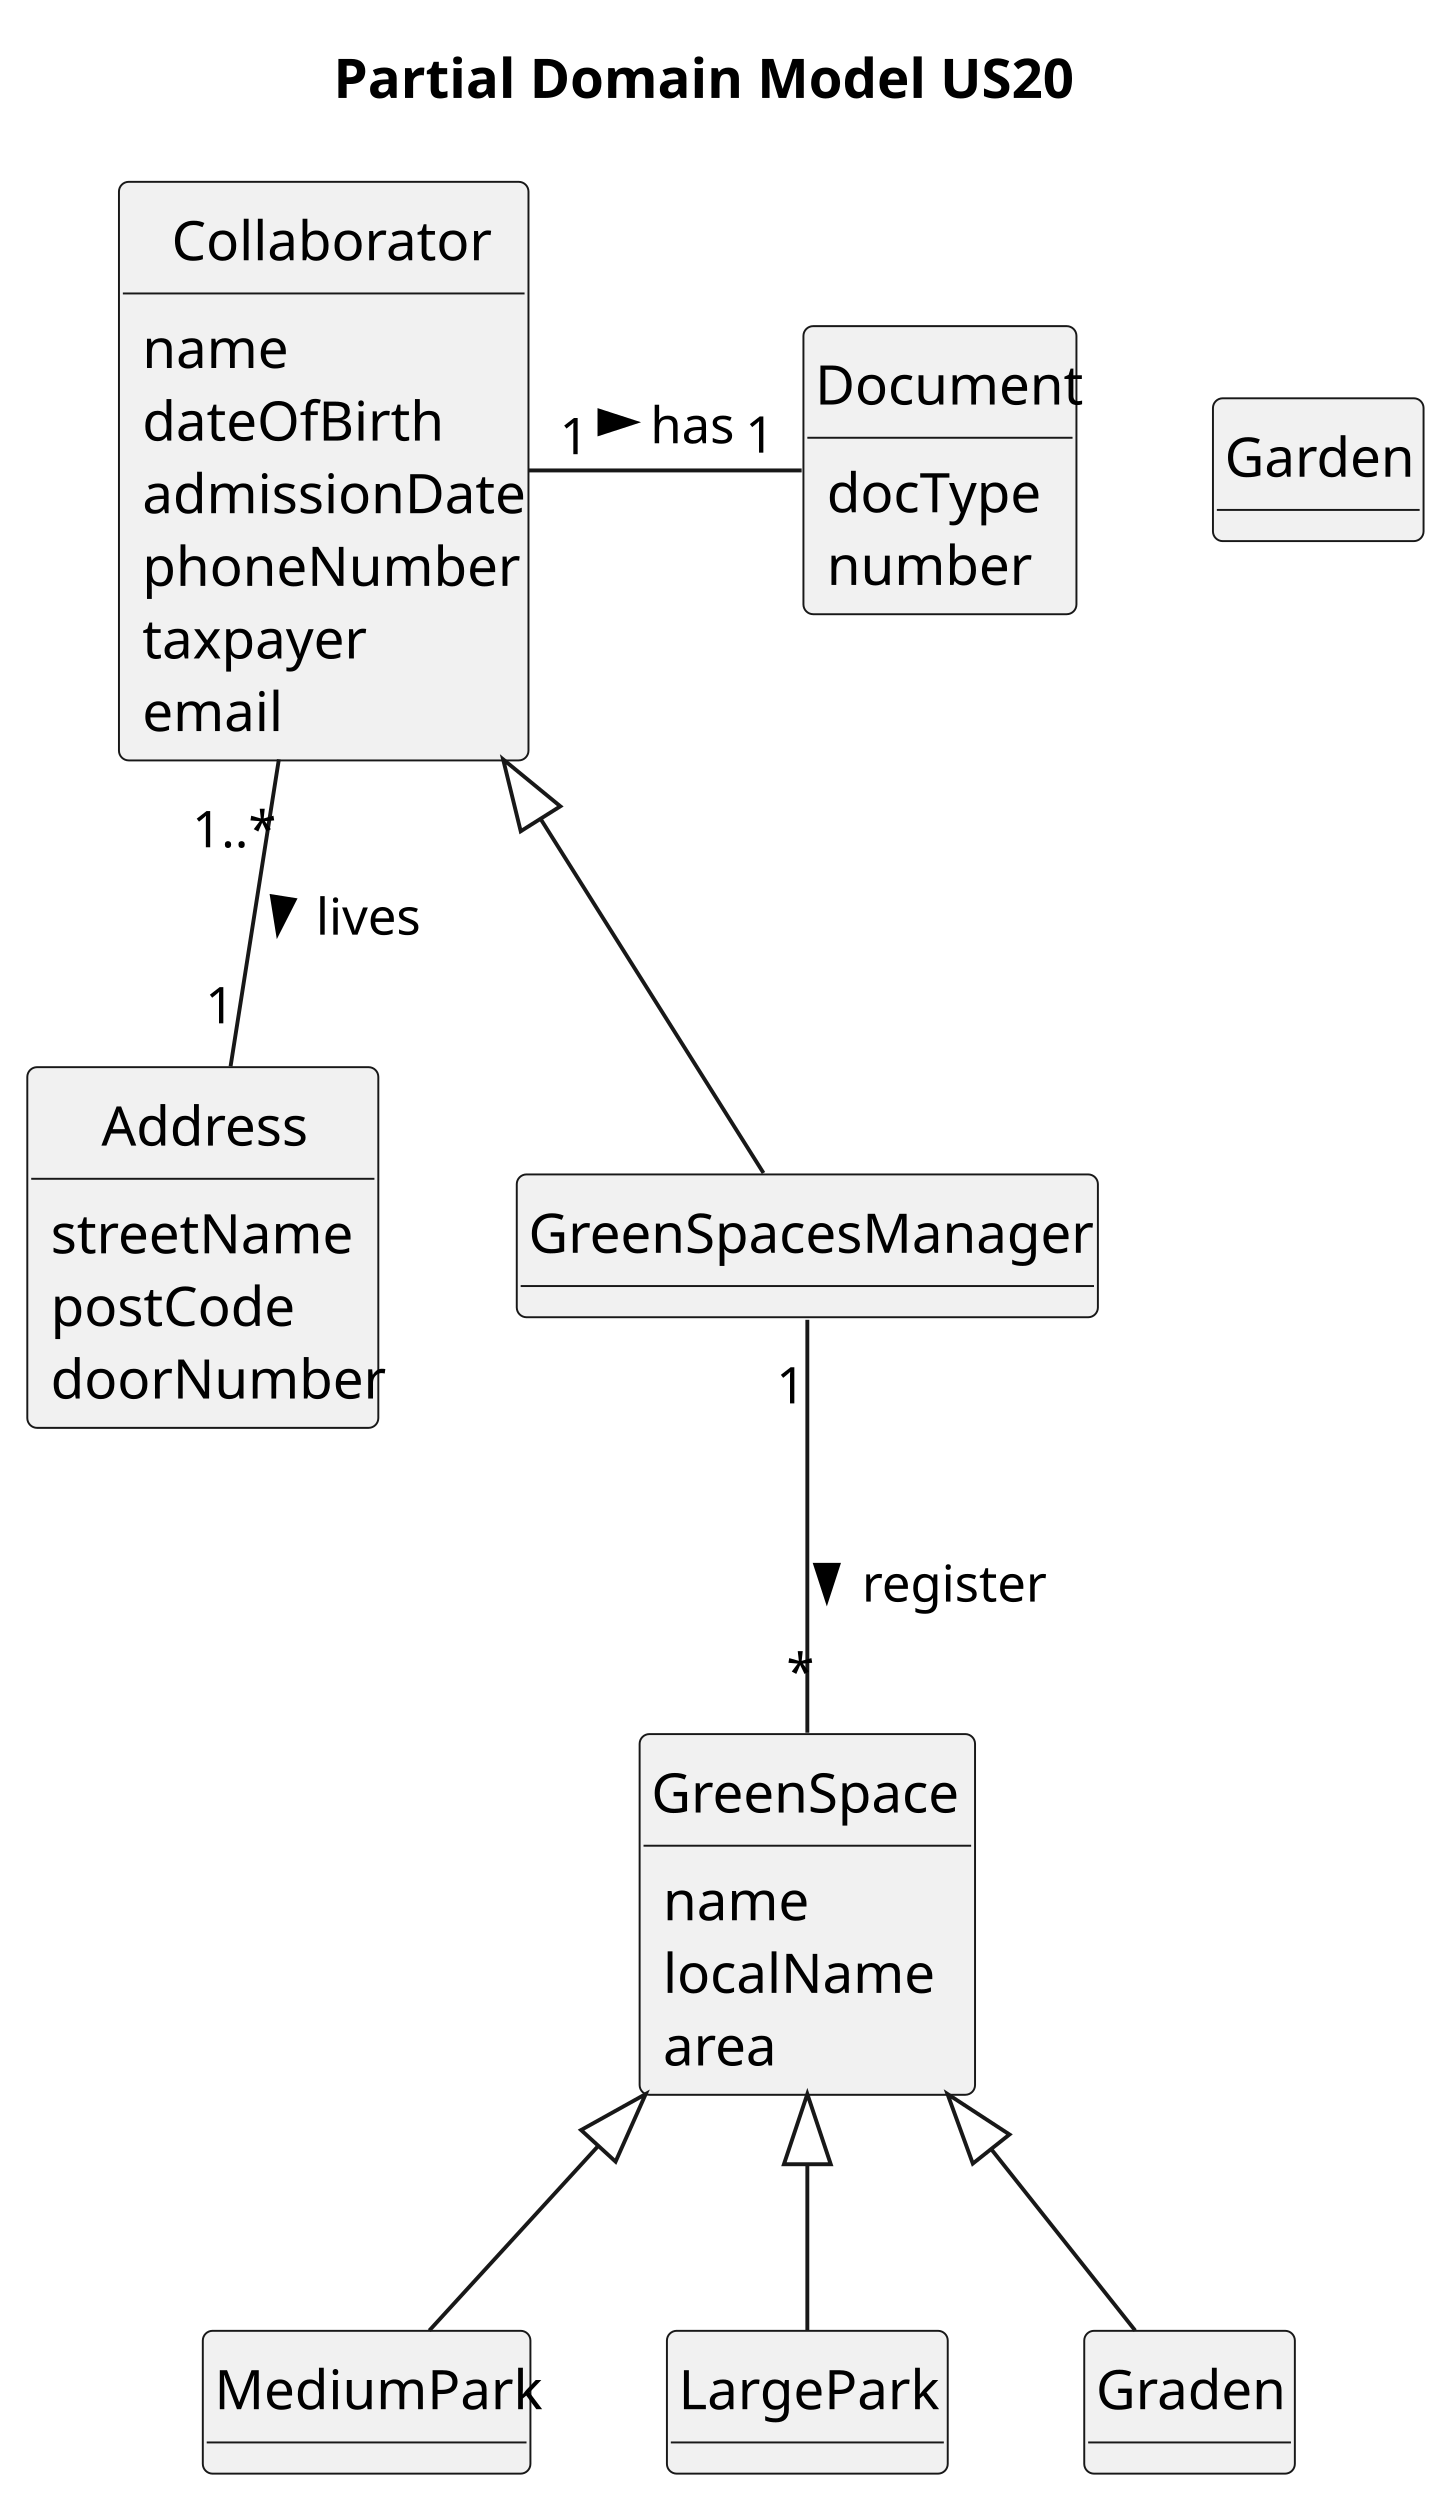
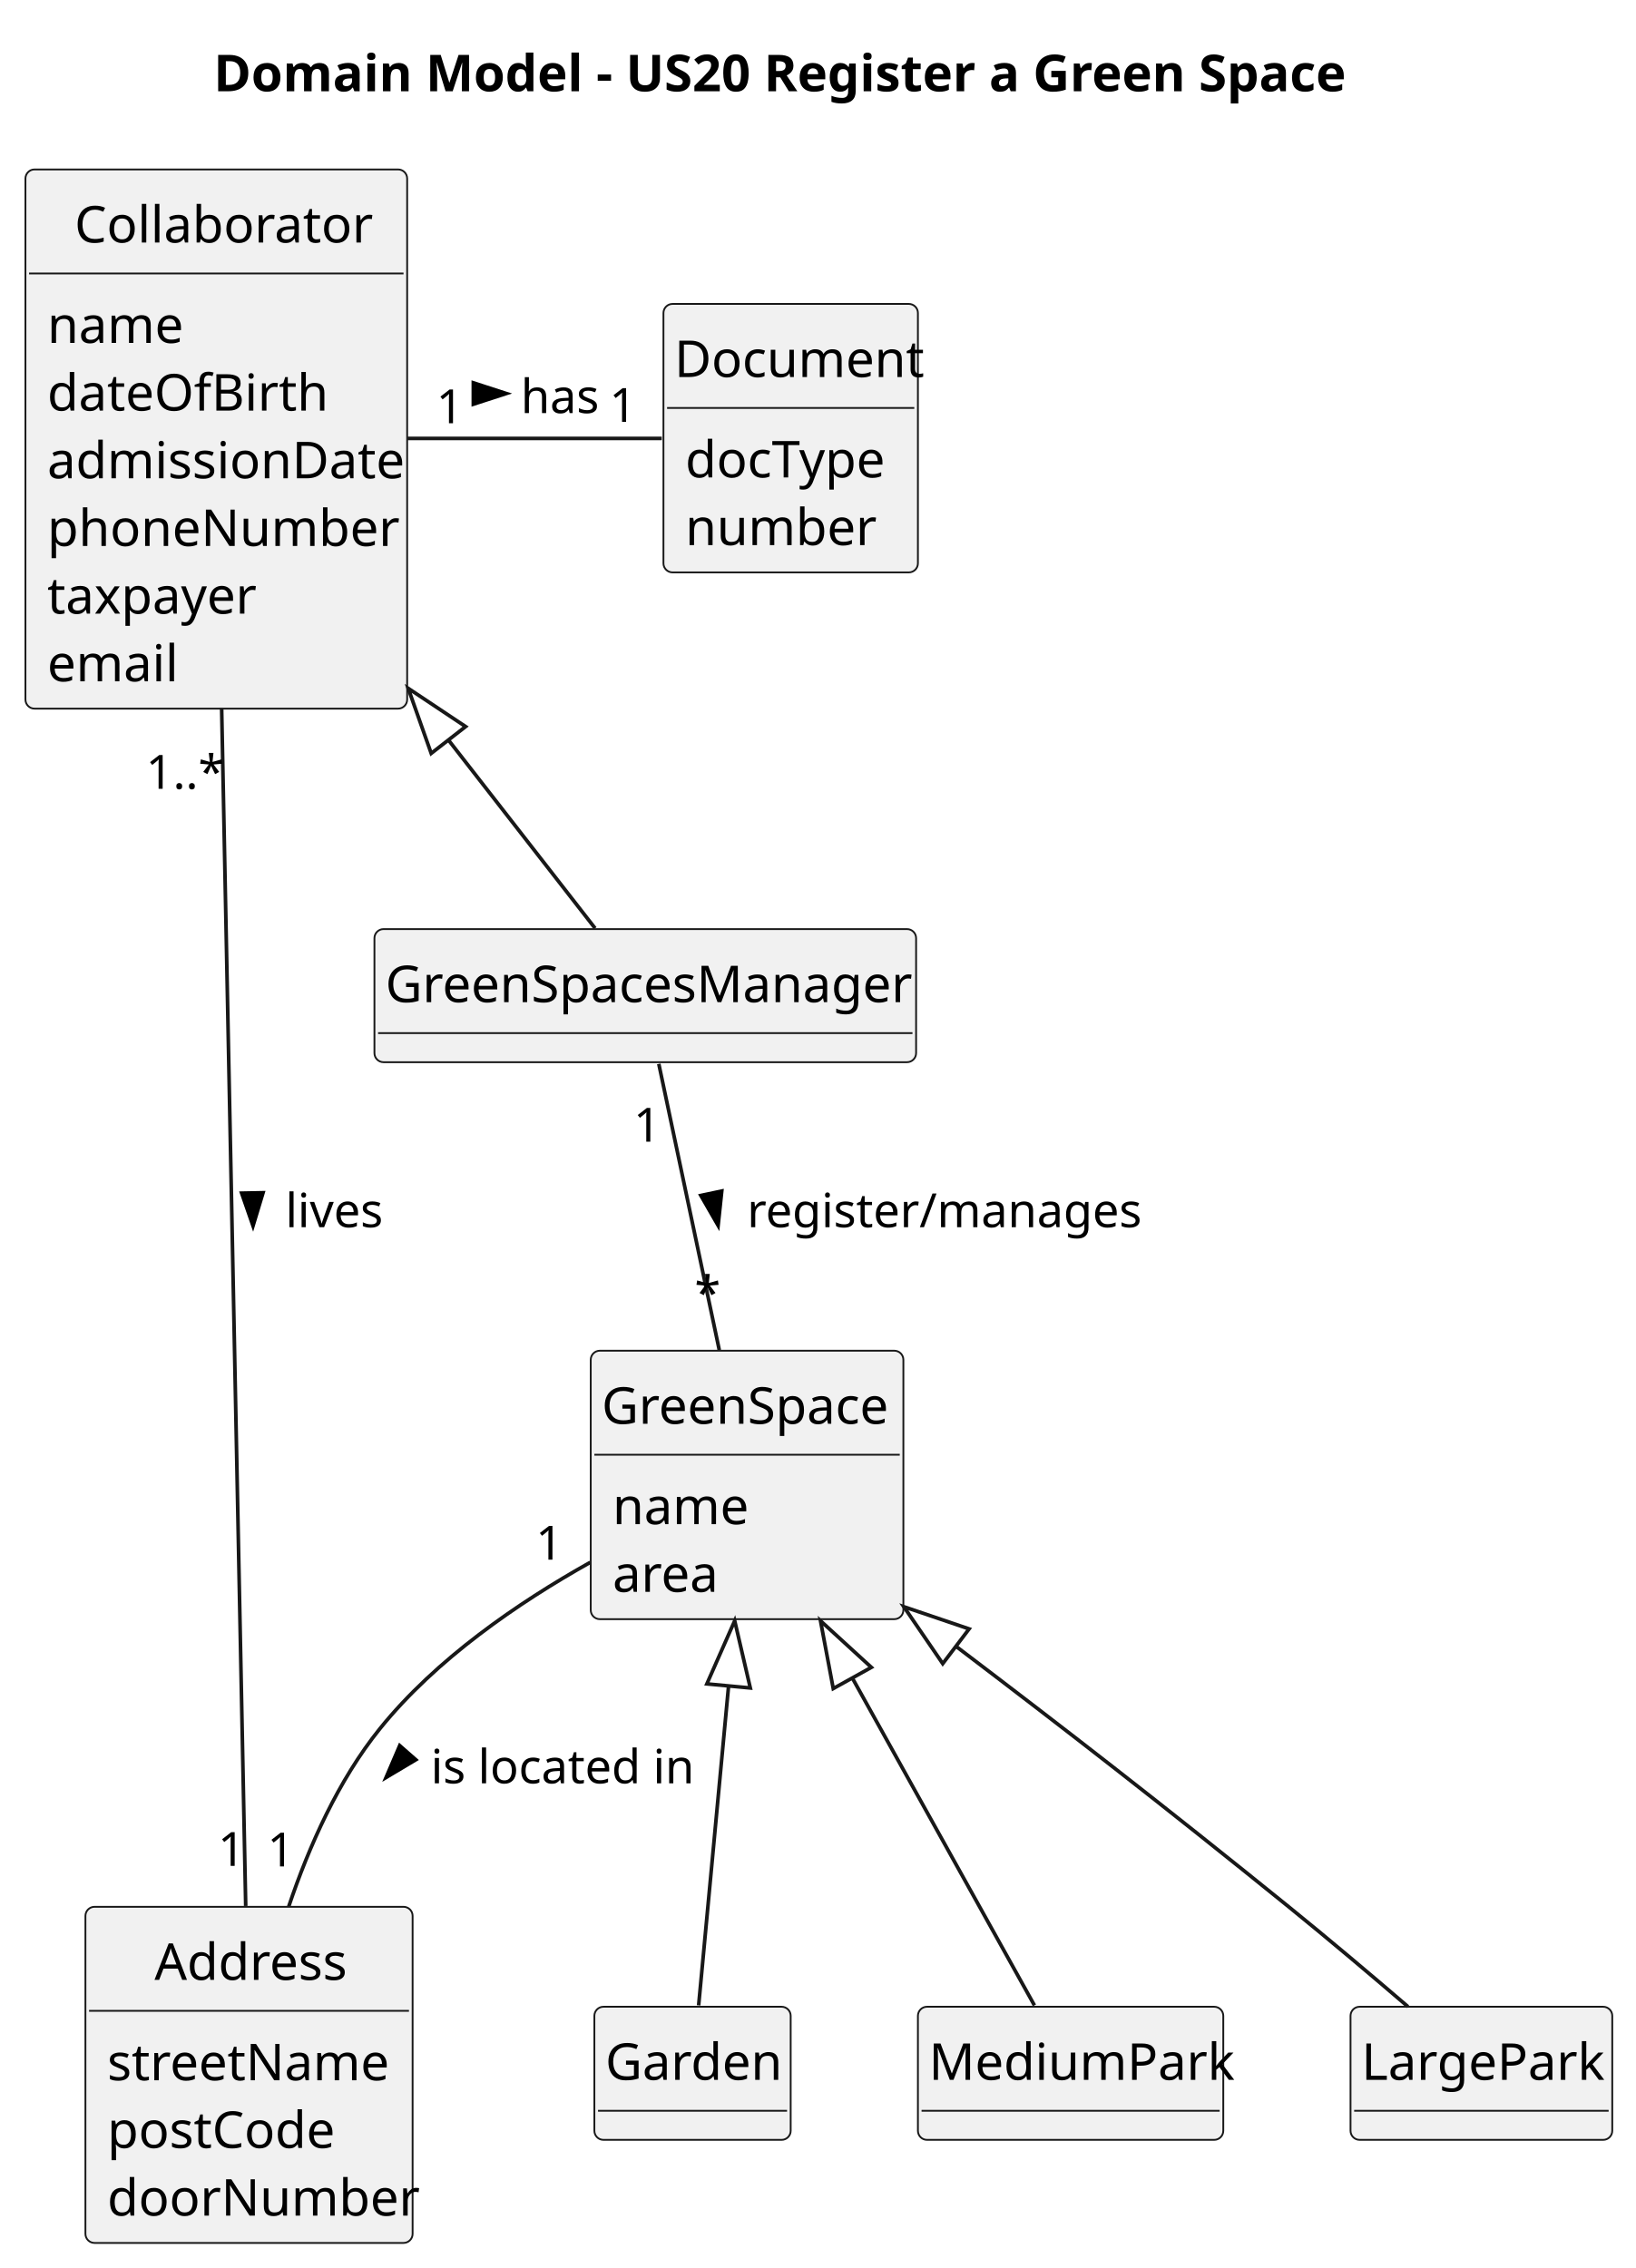
- <svg xmlns="http://www.w3.org/2000/svg" contentStyleType="text/css" height="641px" preserveAspectRatio="none" style="width:372px;height:641px;background:#FFFFFF;" version="1.1" viewBox="0 0 372 641" width="372px" zoomAndPan="magnify">
+ <svg xmlns="http://www.w3.org/2000/svg" contentStyleType="text/css" height="624px" preserveAspectRatio="none" style="width:450px;height:624px;background:#FFFFFF;" version="1.1" viewBox="0 0 450 624" width="450px" zoomAndPan="magnify">
  <defs />
  <g>
-     <text fill="#000000" font-family="sans-serif" font-size="14" font-weight="bold" lengthAdjust="spacing" textLength="187" x="85.5" y="25.107">Partial Domain Model US20</text>
+     <text fill="#000000" font-family="sans-serif" font-size="14" font-weight="bold" lengthAdjust="spacing" textLength="319" x="58.75" y="25.107">Domain Model - US20 Register a Green Space</text>
    <g id="elem_Collaborator">
-       <rect codeLine="11" fill="#F1F1F1" height="148.348" id="Collaborator" rx="2.5" ry="2.5" style="stroke:#181818;stroke-width:0.5;" width="105" x="30.5" y="46.621" />
-       <text fill="#000000" font-family="sans-serif" font-size="14" lengthAdjust="spacing" textLength="78" x="44" y="66.728">Collaborator</text>
-       <line style="stroke:#181818;stroke-width:0.5;" x1="31.5" x2="134.5" y1="75.242" y2="75.242" />
-       <text fill="#000000" font-family="sans-serif" font-size="14" lengthAdjust="spacing" textLength="35" x="36.5" y="94.35">name</text>
-       <text fill="#000000" font-family="sans-serif" font-size="14" lengthAdjust="spacing" textLength="72" x="36.5" y="112.971">dateOfBirth</text>
-       <text fill="#000000" font-family="sans-serif" font-size="14" lengthAdjust="spacing" textLength="93" x="36.5" y="131.592">admissionDate</text>
-       <text fill="#000000" font-family="sans-serif" font-size="14" lengthAdjust="spacing" textLength="89" x="36.5" y="150.213">phoneNumber</text>
-       <text fill="#000000" font-family="sans-serif" font-size="14" lengthAdjust="spacing" textLength="54" x="36.5" y="168.834">taxpayer</text>
-       <text fill="#000000" font-family="sans-serif" font-size="14" lengthAdjust="spacing" textLength="33" x="36.5" y="187.455">email</text>
+       <rect codeLine="11" fill="#F1F1F1" height="148.348" id="Collaborator" rx="2.5" ry="2.5" style="stroke:#181818;stroke-width:0.5;" width="105" x="7" y="46.621" />
+       <text fill="#000000" font-family="sans-serif" font-size="14" lengthAdjust="spacing" textLength="78" x="20.5" y="66.728">Collaborator</text>
+       <line style="stroke:#181818;stroke-width:0.5;" x1="8" x2="111" y1="75.242" y2="75.242" />
+       <text fill="#000000" font-family="sans-serif" font-size="14" lengthAdjust="spacing" textLength="35" x="13" y="94.35">name</text>
+       <text fill="#000000" font-family="sans-serif" font-size="14" lengthAdjust="spacing" textLength="72" x="13" y="112.971">dateOfBirth</text>
+       <text fill="#000000" font-family="sans-serif" font-size="14" lengthAdjust="spacing" textLength="93" x="13" y="131.592">admissionDate</text>
+       <text fill="#000000" font-family="sans-serif" font-size="14" lengthAdjust="spacing" textLength="89" x="13" y="150.213">phoneNumber</text>
+       <text fill="#000000" font-family="sans-serif" font-size="14" lengthAdjust="spacing" textLength="54" x="13" y="168.834">taxpayer</text>
+       <text fill="#000000" font-family="sans-serif" font-size="14" lengthAdjust="spacing" textLength="33" x="13" y="187.455">email</text>
    </g>
    <g id="elem_GreenSpace">
-       <rect codeLine="20" fill="#F1F1F1" height="92.484" id="GreenSpace" rx="2.5" ry="2.5" style="stroke:#181818;stroke-width:0.5;" width="86" x="164" y="444.621" />
-       <text fill="#000000" font-family="sans-serif" font-size="14" lengthAdjust="spacing" textLength="80" x="167" y="464.728">GreenSpace</text>
-       <line style="stroke:#181818;stroke-width:0.5;" x1="165" x2="249" y1="473.242" y2="473.242" />
-       <text fill="#000000" font-family="sans-serif" font-size="14" lengthAdjust="spacing" textLength="35" x="170" y="492.35">name</text>
-       <text fill="#000000" font-family="sans-serif" font-size="14" lengthAdjust="spacing" textLength="65" x="170" y="510.971">localName</text>
-       <text fill="#000000" font-family="sans-serif" font-size="14" lengthAdjust="spacing" textLength="29" x="170" y="529.592">area</text>
+       <rect codeLine="20" fill="#F1F1F1" height="73.863" id="GreenSpace" rx="2.5" ry="2.5" style="stroke:#181818;stroke-width:0.5;" width="86" x="162.5" y="371.621" />
+       <text fill="#000000" font-family="sans-serif" font-size="14" lengthAdjust="spacing" textLength="80" x="165.5" y="391.728">GreenSpace</text>
+       <line style="stroke:#181818;stroke-width:0.5;" x1="163.5" x2="247.5" y1="400.242" y2="400.242" />
+       <text fill="#000000" font-family="sans-serif" font-size="14" lengthAdjust="spacing" textLength="35" x="168.5" y="419.35">name</text>
+       <text fill="#000000" font-family="sans-serif" font-size="14" lengthAdjust="spacing" textLength="29" x="168.5" y="437.971">area</text>
    </g>
    <g id="elem_Document">
-       <rect codeLine="26" fill="#F1F1F1" height="73.863" id="Document" rx="2.5" ry="2.5" style="stroke:#181818;stroke-width:0.5;" width="70" x="206" y="83.621" />
-       <text fill="#000000" font-family="sans-serif" font-size="14" lengthAdjust="spacing" textLength="64" x="209" y="103.728">Document</text>
-       <line style="stroke:#181818;stroke-width:0.5;" x1="207" x2="275" y1="112.242" y2="112.242" />
-       <text fill="#000000" font-family="sans-serif" font-size="14" lengthAdjust="spacing" textLength="55" x="212" y="131.35">docType</text>
-       <text fill="#000000" font-family="sans-serif" font-size="14" lengthAdjust="spacing" textLength="48" x="212" y="149.971">number</text>
+       <rect codeLine="25" fill="#F1F1F1" height="73.863" id="Document" rx="2.5" ry="2.5" style="stroke:#181818;stroke-width:0.5;" width="70" x="182.5" y="83.621" />
+       <text fill="#000000" font-family="sans-serif" font-size="14" lengthAdjust="spacing" textLength="64" x="185.5" y="103.728">Document</text>
+       <line style="stroke:#181818;stroke-width:0.5;" x1="183.5" x2="251.5" y1="112.242" y2="112.242" />
+       <text fill="#000000" font-family="sans-serif" font-size="14" lengthAdjust="spacing" textLength="55" x="188.5" y="131.35">docType</text>
+       <text fill="#000000" font-family="sans-serif" font-size="14" lengthAdjust="spacing" textLength="48" x="188.5" y="149.971">number</text>
    </g>
    <g id="elem_Address">
-       <rect codeLine="31" fill="#F1F1F1" height="92.484" id="Address" rx="2.5" ry="2.5" style="stroke:#181818;stroke-width:0.5;" width="90" x="7" y="273.621" />
-       <text fill="#000000" font-family="sans-serif" font-size="14" lengthAdjust="spacing" textLength="52" x="26" y="293.728">Address</text>
-       <line style="stroke:#181818;stroke-width:0.5;" x1="8" x2="96" y1="302.242" y2="302.242" />
-       <text fill="#000000" font-family="sans-serif" font-size="14" lengthAdjust="spacing" textLength="72" x="13" y="321.35">streetName</text>
-       <text fill="#000000" font-family="sans-serif" font-size="14" lengthAdjust="spacing" textLength="61" x="13" y="339.971">postCode</text>
-       <text fill="#000000" font-family="sans-serif" font-size="14" lengthAdjust="spacing" textLength="78" x="13" y="358.592">doorNumber</text>
+       <rect codeLine="30" fill="#F1F1F1" height="92.484" id="Address" rx="2.5" ry="2.5" style="stroke:#181818;stroke-width:0.5;" width="90" x="23.5" y="524.621" />
+       <text fill="#000000" font-family="sans-serif" font-size="14" lengthAdjust="spacing" textLength="52" x="42.5" y="544.729">Address</text>
+       <line style="stroke:#181818;stroke-width:0.5;" x1="24.5" x2="112.5" y1="553.242" y2="553.242" />
+       <text fill="#000000" font-family="sans-serif" font-size="14" lengthAdjust="spacing" textLength="72" x="29.5" y="572.35">streetName</text>
+       <text fill="#000000" font-family="sans-serif" font-size="14" lengthAdjust="spacing" textLength="61" x="29.5" y="590.971">postCode</text>
+       <text fill="#000000" font-family="sans-serif" font-size="14" lengthAdjust="spacing" textLength="78" x="29.5" y="609.592">doorNumber</text>
    </g>
    <g id="elem_GreenSpacesManager">
-       <rect codeLine="38" fill="#F1F1F1" height="36.621" id="GreenSpacesManager" rx="2.5" ry="2.5" style="stroke:#181818;stroke-width:0.5;" width="149" x="132.5" y="301.121" />
-       <text fill="#000000" font-family="sans-serif" font-size="14" lengthAdjust="spacing" textLength="143" x="135.5" y="321.228">GreenSpacesManager</text>
-       <line style="stroke:#181818;stroke-width:0.5;" x1="133.5" x2="280.5" y1="329.742" y2="329.742" />
+       <rect codeLine="37" fill="#F1F1F1" height="36.621" id="GreenSpacesManager" rx="2.5" ry="2.5" style="stroke:#181818;stroke-width:0.5;" width="149" x="103" y="255.621" />
+       <text fill="#000000" font-family="sans-serif" font-size="14" lengthAdjust="spacing" textLength="143" x="106" y="275.728">GreenSpacesManager</text>
+       <line style="stroke:#181818;stroke-width:0.5;" x1="104" x2="251" y1="284.242" y2="284.242" />
    </g>
    <g id="elem_Garden">
-       <rect codeLine="41" fill="#F1F1F1" height="36.621" id="Garden" rx="2.5" ry="2.5" style="stroke:#181818;stroke-width:0.5;" width="54" x="311" y="102.121" />
-       <text fill="#000000" font-family="sans-serif" font-size="14" lengthAdjust="spacing" textLength="48" x="314" y="122.228">Garden</text>
-       <line style="stroke:#181818;stroke-width:0.5;" x1="312" x2="364" y1="130.742" y2="130.742" />
+       <rect codeLine="40" fill="#F1F1F1" height="36.621" id="Garden" rx="2.5" ry="2.5" style="stroke:#181818;stroke-width:0.5;" width="54" x="163.5" y="552.121" />
+       <text fill="#000000" font-family="sans-serif" font-size="14" lengthAdjust="spacing" textLength="48" x="166.5" y="572.229">Garden</text>
+       <line style="stroke:#181818;stroke-width:0.5;" x1="164.5" x2="216.5" y1="580.742" y2="580.742" />
    </g>
    <g id="elem_MediumPark">
-       <rect codeLine="44" fill="#F1F1F1" height="36.621" id="MediumPark" rx="2.5" ry="2.5" style="stroke:#181818;stroke-width:0.5;" width="84" x="52" y="597.621" />
-       <text fill="#000000" font-family="sans-serif" font-size="14" lengthAdjust="spacing" textLength="78" x="55" y="617.729">MediumPark</text>
-       <line style="stroke:#181818;stroke-width:0.5;" x1="53" x2="135" y1="626.242" y2="626.242" />
+       <rect codeLine="43" fill="#F1F1F1" height="36.621" id="MediumPark" rx="2.5" ry="2.5" style="stroke:#181818;stroke-width:0.5;" width="84" x="252.5" y="552.121" />
+       <text fill="#000000" font-family="sans-serif" font-size="14" lengthAdjust="spacing" textLength="78" x="255.5" y="572.229">MediumPark</text>
+       <line style="stroke:#181818;stroke-width:0.5;" x1="253.5" x2="335.5" y1="580.742" y2="580.742" />
    </g>
    <g id="elem_LargePark">
-       <rect codeLine="47" fill="#F1F1F1" height="36.621" id="LargePark" rx="2.5" ry="2.5" style="stroke:#181818;stroke-width:0.5;" width="72" x="171" y="597.621" />
-       <text fill="#000000" font-family="sans-serif" font-size="14" lengthAdjust="spacing" textLength="66" x="174" y="617.729">LargePark</text>
-       <line style="stroke:#181818;stroke-width:0.5;" x1="172" x2="242" y1="626.242" y2="626.242" />
-     </g>
-     <g id="elem_Graden">
-       <rect fill="#F1F1F1" height="36.621" id="Graden" rx="2.5" ry="2.5" style="stroke:#181818;stroke-width:0.5;" width="54" x="278" y="597.621" />
-       <text fill="#000000" font-family="sans-serif" font-size="14" lengthAdjust="spacing" textLength="48" x="281" y="617.729">Graden</text>
-       <line style="stroke:#181818;stroke-width:0.5;" x1="279" x2="331" y1="626.242" y2="626.242" />
+       <rect codeLine="46" fill="#F1F1F1" height="36.621" id="LargePark" rx="2.5" ry="2.5" style="stroke:#181818;stroke-width:0.5;" width="72" x="371.5" y="552.121" />
+       <text fill="#000000" font-family="sans-serif" font-size="14" lengthAdjust="spacing" textLength="66" x="374.5" y="572.229">LargePark</text>
+       <line style="stroke:#181818;stroke-width:0.5;" x1="372.5" x2="442.5" y1="580.742" y2="580.742" />
    </g>
    <g id="link_Collaborator_Document">
-       <path codeLine="51" d="M135.61,120.621 C158.59,120.621 184.94,120.621 205.54,120.621 " fill="none" id="Collaborator-Document" style="stroke:#181818;stroke-width:1.0;" />
-       <polygon fill="#000000" points="162.75,108.267,153.705,105.328,153.705,111.206,162.75,108.267" style="stroke:#000000;stroke-width:1.0;" />
-       <text fill="#000000" font-family="sans-serif" font-size="13" lengthAdjust="spacing" textLength="21" x="166.75" y="113.649">has</text>
-       <text fill="#000000" font-family="sans-serif" font-size="13" lengthAdjust="spacing" textLength="7" x="143.5" y="116.45">1</text>
-       <text fill="#000000" font-family="sans-serif" font-size="13" lengthAdjust="spacing" textLength="7" x="191.113" y="116.07">1</text>
+       <path codeLine="50" d="M112.11,120.621 C135.09,120.621 161.44,120.621 182.04,120.621 " fill="none" id="Collaborator-Document" style="stroke:#181818;stroke-width:1.0;" />
+       <polygon fill="#000000" points="139.25,108.267,130.205,105.328,130.205,111.206,139.25,108.267" style="stroke:#000000;stroke-width:1.0;" />
+       <text fill="#000000" font-family="sans-serif" font-size="13" lengthAdjust="spacing" textLength="21" x="143.25" y="113.649">has</text>
+       <text fill="#000000" font-family="sans-serif" font-size="13" lengthAdjust="spacing" textLength="7" x="120.001" y="116.45">1</text>
+       <text fill="#000000" font-family="sans-serif" font-size="13" lengthAdjust="spacing" textLength="7" x="167.613" y="116.07">1</text>
    </g>
    <g id="link_Collaborator_Address">
-       <path codeLine="53" d="M71.5,194.701 C67.35,221.091 62.78,250.091 59.12,273.401 " fill="none" id="Collaborator-Address" style="stroke:#181818;stroke-width:1.0;" />
-       <polygon fill="#000000" points="71.223,239.206,75.532,230.727,69.725,229.814,71.223,239.206" style="stroke:#000000;stroke-width:1.0;" />
-       <text fill="#000000" font-family="sans-serif" font-size="13" lengthAdjust="spacing" textLength="25" x="81" y="239.649">lives</text>
-       <text fill="#000000" font-family="sans-serif" font-size="13" lengthAdjust="spacing" textLength="20" x="49.283" y="217.243">1..*</text>
-       <text fill="#000000" font-family="sans-serif" font-size="13" lengthAdjust="spacing" textLength="7" x="52.652" y="262.378">1</text>
+       <path codeLine="52" d="M60.97,194.851 C62.85,288.251 66.04,446.941 67.59,524.391 " fill="none" id="Collaborator-Address" style="stroke:#181818;stroke-width:1.0;" />
+       <polygon fill="#000000" points="69.6,337.266,72.357,328.163,66.48,328.281,69.6,337.266" style="stroke:#000000;stroke-width:1.0;" />
+       <text fill="#000000" font-family="sans-serif" font-size="13" lengthAdjust="spacing" textLength="25" x="78.5" y="337.649">lives</text>
+       <text fill="#000000" font-family="sans-serif" font-size="13" lengthAdjust="spacing" textLength="20" x="40.13" y="217.02">1..*</text>
+       <text fill="#000000" font-family="sans-serif" font-size="13" lengthAdjust="spacing" textLength="7" x="59.942" y="513.367">1</text>
    </g>
    <g id="link_Collaborator_GreenSpacesManager">
-       <path codeLine="55" d="M138.589,209.935 C162.708,248.255 180.71,276.861 195.76,300.761 " fill="none" id="Collaborator-backto-GreenSpacesManager" style="stroke:#181818;stroke-width:1.0;" />
-       <polygon fill="none" points="129,194.701,133.511,213.131,143.666,206.738,129,194.701" style="stroke:#181818;stroke-width:1.0;" />
+       <path codeLine="54" d="M123.349,203.593 C142.249,227.863 150.95,239.031 163.69,255.391 " fill="none" id="Collaborator-backto-GreenSpacesManager" style="stroke:#181818;stroke-width:1.0;" />
+       <polygon fill="none" points="112.29,189.391,118.615,207.279,128.083,199.906,112.29,189.391" style="stroke:#181818;stroke-width:1.0;" />
    </g>
    <g id="link_GreenSpacesManager_GreenSpace">
-       <path codeLine="57" d="M207,338.391 C207,363.301 207,409.471 207,444.271 " fill="none" id="GreenSpacesManager-GreenSpace" style="stroke:#181818;stroke-width:1.0;" />
-       <polygon fill="#000000" points="212,410.267,214.939,401.221,209.061,401.221,212,410.267" style="stroke:#000000;stroke-width:1.0;" />
-       <text fill="#000000" font-family="sans-serif" font-size="13" lengthAdjust="spacing" textLength="43" x="221" y="410.649">register</text>
-       <text fill="#000000" font-family="sans-serif" font-size="13" lengthAdjust="spacing" textLength="7" x="199.059" y="359.838">1</text>
-       <text fill="#000000" font-family="sans-serif" font-size="13" lengthAdjust="spacing" textLength="5" x="201.633" y="433.229">*</text>
+       <path codeLine="56" d="M181.22,292.711 C185.44,312.711 192.45,345.871 197.86,371.451 " fill="none" id="GreenSpacesManager-GreenSpace" style="stroke:#181818;stroke-width:1.0;" />
+       <polygon fill="#000000" points="197.534,337.159,198.539,327.701,192.788,328.917,197.534,337.159" style="stroke:#000000;stroke-width:1.0;" />
+       <text fill="#000000" font-family="sans-serif" font-size="13" lengthAdjust="spacing" textLength="100" x="205.5" y="337.649">register/manages</text>
+       <text fill="#000000" font-family="sans-serif" font-size="13" lengthAdjust="spacing" textLength="7" x="174.279" y="314.11">1</text>
+       <text fill="#000000" font-family="sans-serif" font-size="13" lengthAdjust="spacing" textLength="5" x="191.054" y="360.382">*</text>
    </g>
-     <g id="link_GreenSpace_Graden">
-       <path codeLine="59" d="M254.128,551.012 C270.838,572.072 278.56,581.791 291.06,597.551 " fill="none" id="GreenSpace-backto-Graden" style="stroke:#181818;stroke-width:1.0;" />
-       <polygon fill="none" points="242.94,536.911,249.428,554.741,258.828,547.282,242.94,536.911" style="stroke:#181818;stroke-width:1.0;" />
+     <g id="link_GreenSpace_Address">
+       <path codeLine="57" d="M162.37,429.851 C142.5,440.991 119.95,456.461 104.5,475.621 C93.09,489.761 85.01,507.931 79.43,524.521 " fill="none" id="GreenSpace-Address" style="stroke:#181818;stroke-width:1.0;" />
+       <polygon fill="#000000" points="106.205,489.027,114.376,484.161,109.955,480.287,106.205,489.027" style="stroke:#000000;stroke-width:1.0;" />
+       <text fill="#000000" font-family="sans-serif" font-size="13" lengthAdjust="spacing" textLength="70" x="118.5" y="490.649">is located in</text>
+       <text fill="#000000" font-family="sans-serif" font-size="13" lengthAdjust="spacing" textLength="7" x="147.356" y="429.104">1</text>
+       <text fill="#000000" font-family="sans-serif" font-size="13" lengthAdjust="spacing" textLength="7" x="73.521" y="513.516">1</text>
+     </g>
+     <g id="link_GreenSpace_Garden">
+       <path codeLine="59" d="M200.417,463.852 C197.316,496.852 194.57,526.261 192.18,551.741 " fill="none" id="GreenSpace-backto-Garden" style="stroke:#181818;stroke-width:1.0;" />
+       <polygon fill="none" points="202.1,445.931,194.443,463.291,206.39,464.413,202.1,445.931" style="stroke:#181818;stroke-width:1.0;" />
    </g>
    <g id="link_GreenSpace_MediumPark">
-       <path codeLine="60" d="M153.409,550.191 C134.139,571.251 124.49,581.791 110.07,597.551 " fill="none" id="GreenSpace-backto-MediumPark" style="stroke:#181818;stroke-width:1.0;" />
-       <polygon fill="none" points="165.56,536.911,148.982,546.14,157.835,554.241,165.56,536.911" style="stroke:#181818;stroke-width:1.0;" />
+       <path codeLine="60" d="M234.451,461.661 C252.811,494.661 270.38,526.261 284.55,551.741 " fill="none" id="GreenSpace-backto-MediumPark" style="stroke:#181818;stroke-width:1.0;" />
+       <polygon fill="none" points="225.7,445.931,229.208,464.578,239.694,458.743,225.7,445.931" style="stroke:#181818;stroke-width:1.0;" />
    </g>
    <g id="link_GreenSpace_LargePark">
-       <path codeLine="61" d="M207,554.911 C207,575.971 207,581.791 207,597.551 " fill="none" id="GreenSpace-backto-LargePark" style="stroke:#181818;stroke-width:1.0;" />
-       <polygon fill="none" points="207,536.911,201,554.911,213,554.911,207,536.911" style="stroke:#181818;stroke-width:1.0;" />
+       <path codeLine="61" d="M262.957,452.945 C292.937,475.705 319.33,496.141 354.5,524.621 C365.48,533.511 377.49,543.671 387.3,552.091 " fill="none" id="GreenSpace-backto-LargePark" style="stroke:#181818;stroke-width:1.0;" />
+       <polygon fill="none" points="248.62,442.061,259.329,457.724,266.585,448.166,248.62,442.061" style="stroke:#181818;stroke-width:1.0;" />
    </g>
  </g>
</svg>
